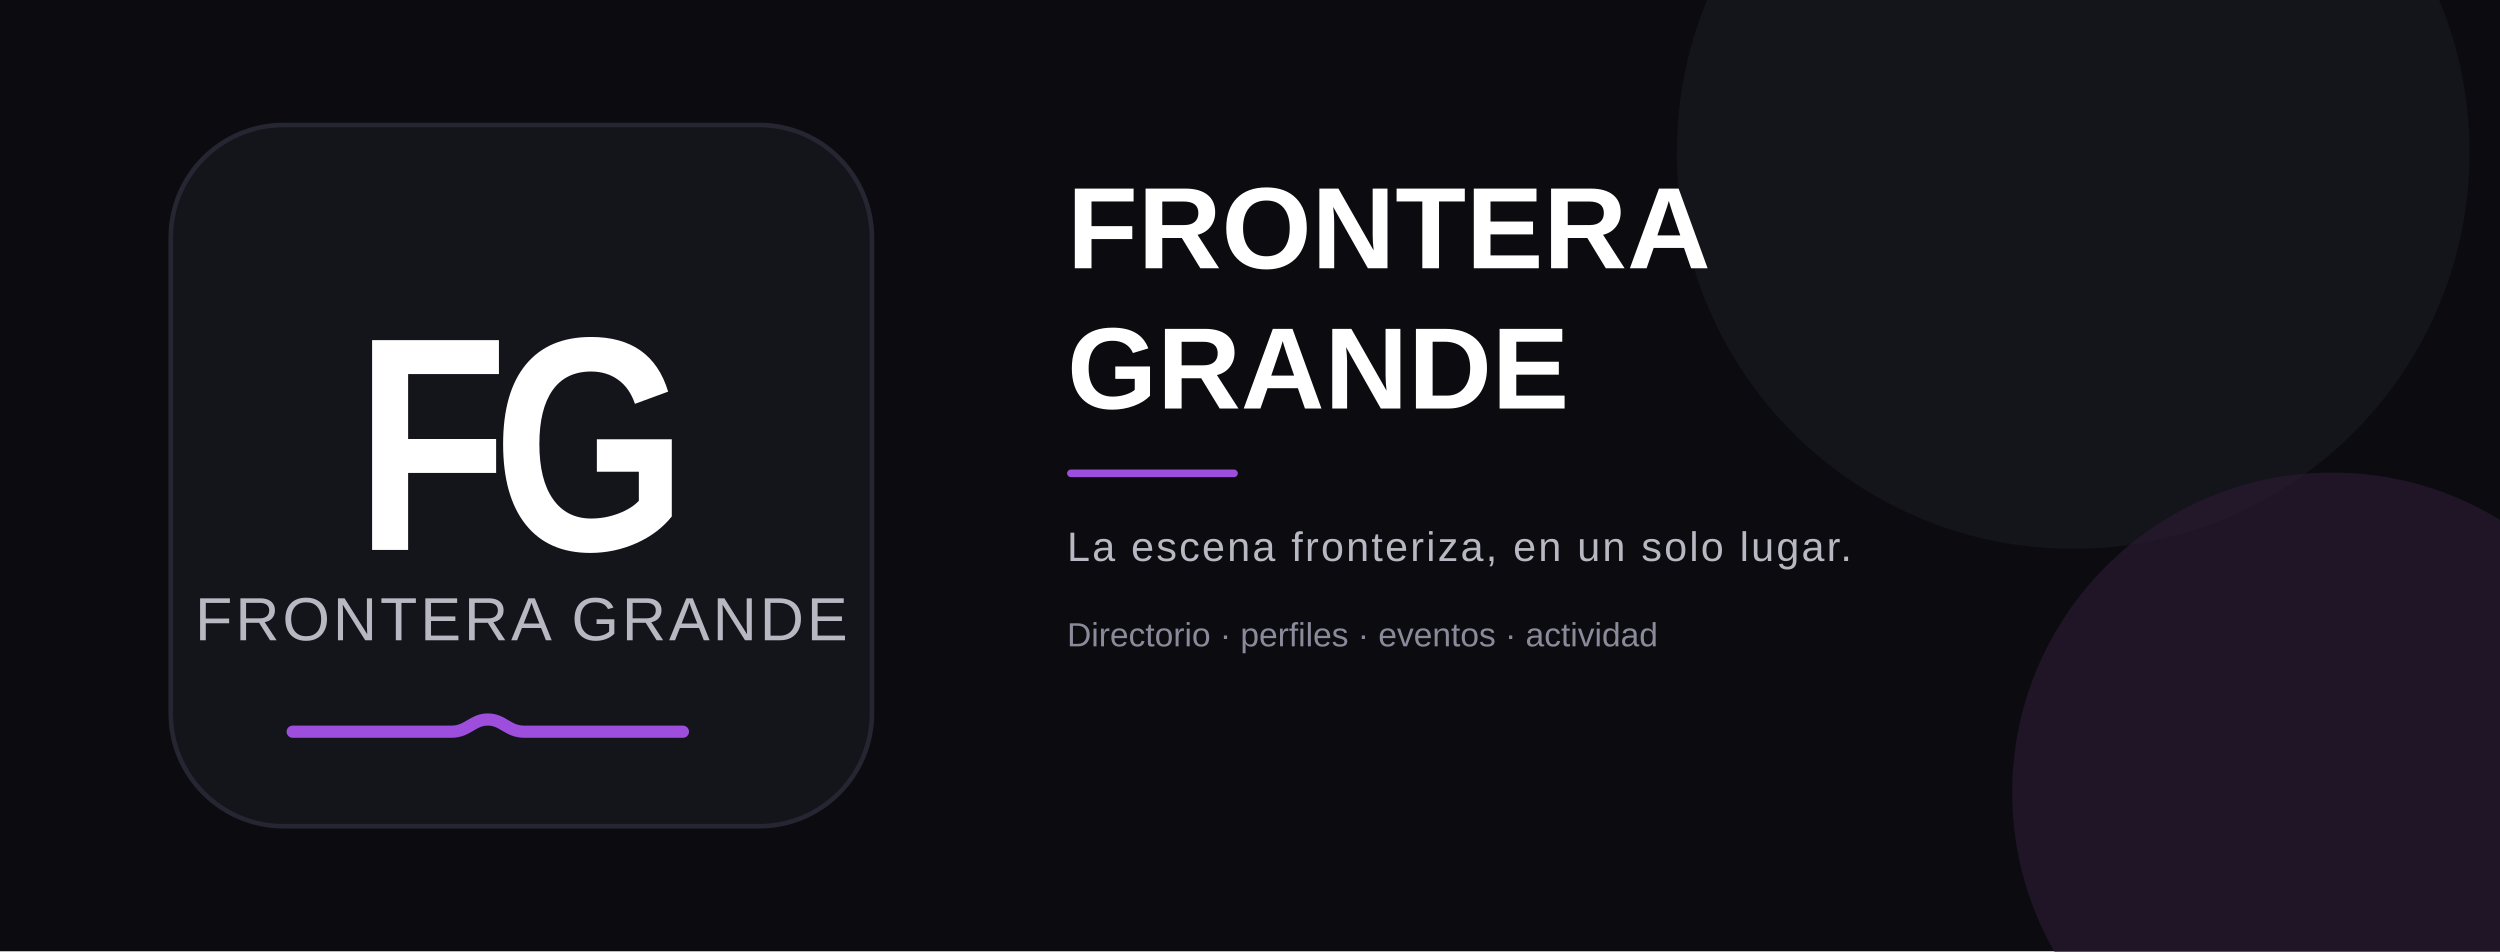
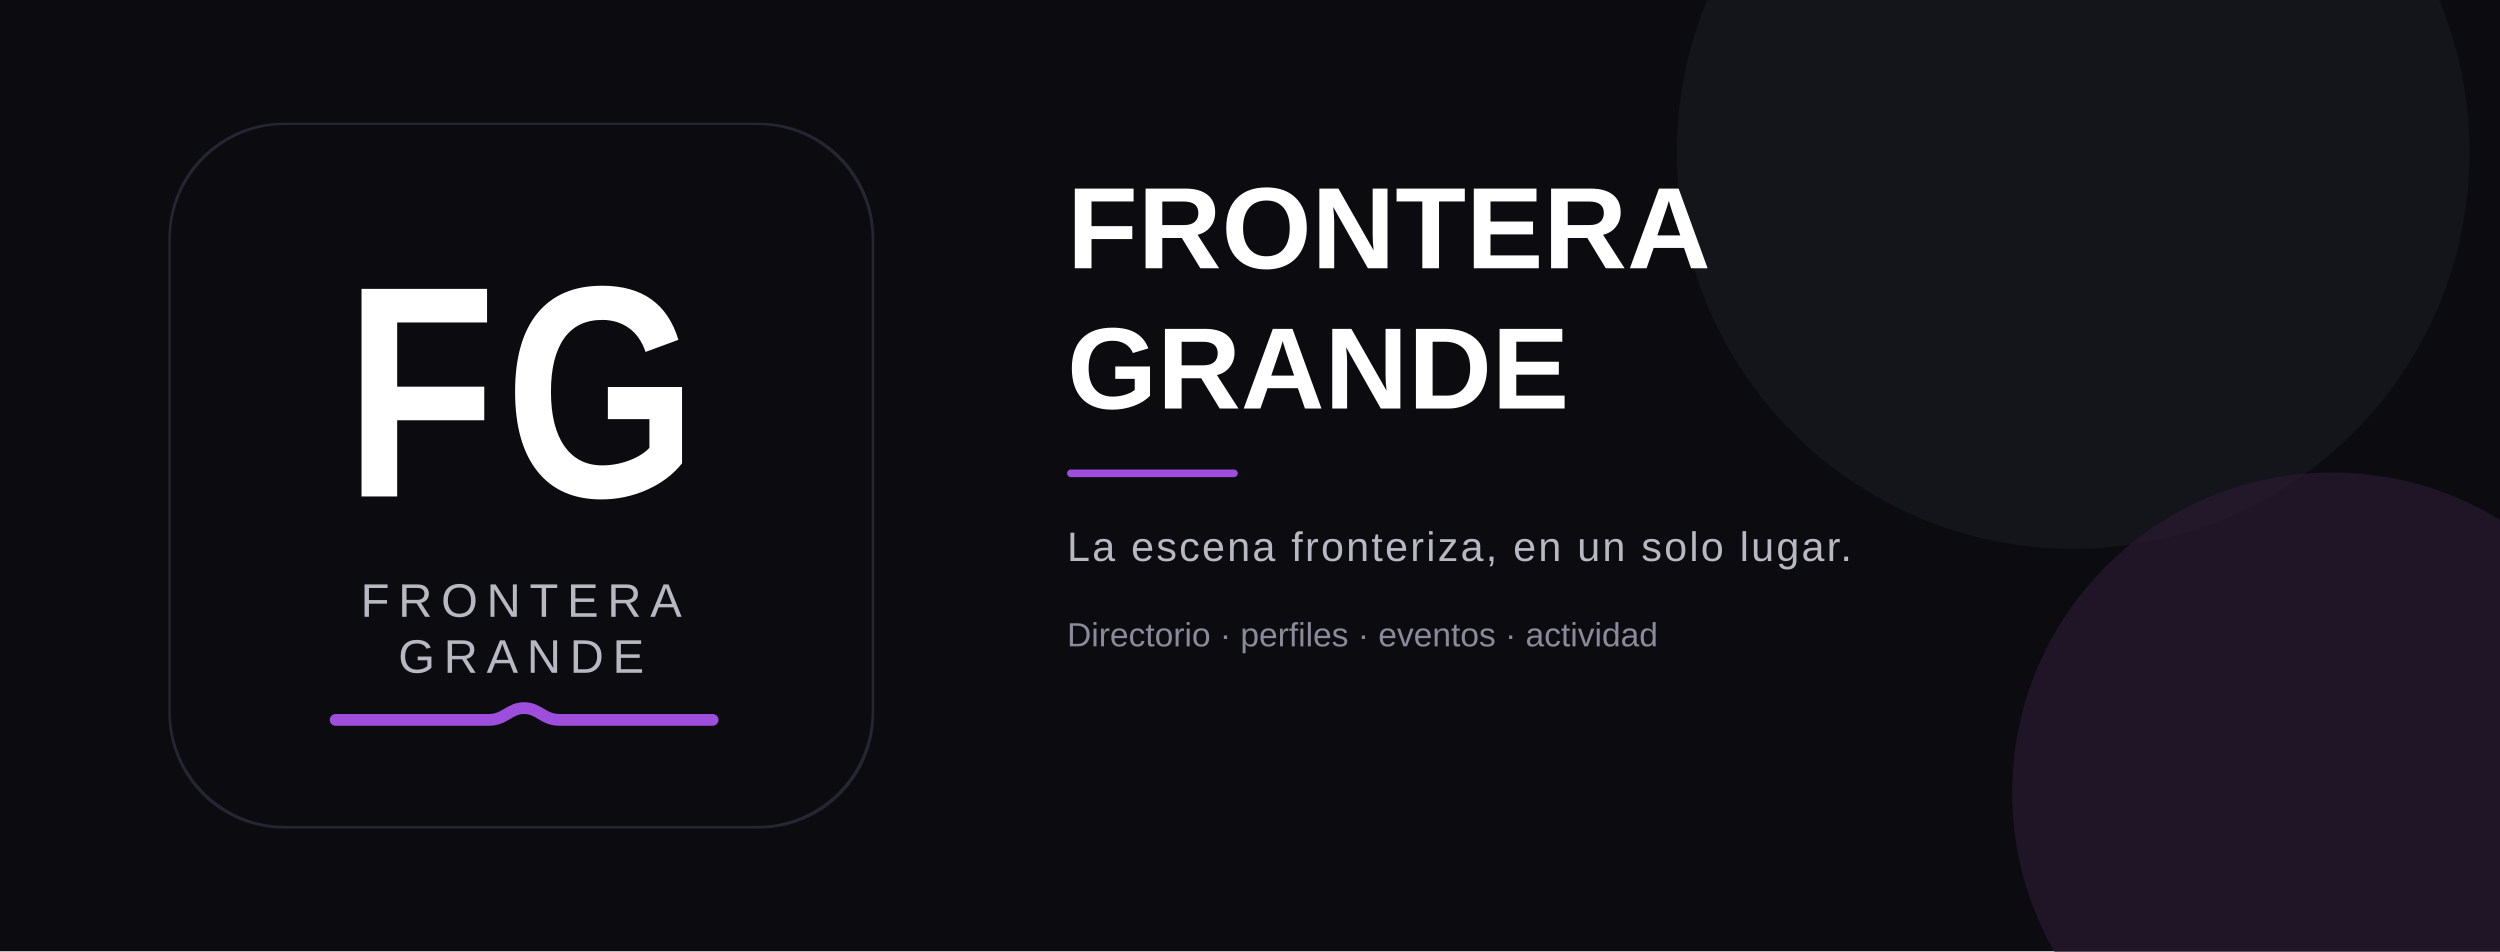
<svg xmlns="http://www.w3.org/2000/svg" viewBox="0 0 1640 624" role="img" aria-labelledby="titulo descripcion">
  <rect width="1640" height="624" fill="#0b0b10" />
  <circle cx="1360" cy="100" r="260" fill="#14141b" />
  <circle cx="1530" cy="520" r="210" fill="#2a1a33" opacity="0.65" />
  <rect x="112" y="82" width="460" height="460" rx="74" fill="#14141b" stroke="#262633" stroke-width="3" />
-   <text x="342" y="358" fill="#fff" text-anchor="middle" font-family="'Archivo Black', 'Arial Black', Arial, sans-serif" font-size="164" font-weight="900" letter-spacing="-10" transform="translate(0 -76) scale(1 1.22)">FG</text>
-   <text x="342" y="420" fill="#b8b8c2" text-anchor="middle" font-family="Arial, Helvetica, sans-serif" font-size="40" font-weight="300" letter-spacing="2">FRONTERA GRANDE</text>
-   <path d="M192 480h104c11 0 14-8 24-8s13 8 24 8h104" fill="none" stroke="#9d4edd" stroke-linecap="round" stroke-width="8" />
+   <g transform="translate(94.6 64.6) scale(0.966)">
+     <rect x="18" y="18" width="476" height="476" rx="78" fill="#0b0b10" />
+     <text x="256" y="274" fill="#fff" text-anchor="middle" font-family="'Archivo Black', 'Arial Black', Arial, sans-serif" font-size="168" font-weight="900" letter-spacing="6" transform="translate(0 -64) scale(1 1.22)">FG</text>
+     <text x="256" y="352" fill="#b8b8c2" text-anchor="middle" font-family="Arial, Helvetica, sans-serif" font-size="32" font-weight="300" letter-spacing="6">FRONTERA</text>
+     <text x="256" y="390" fill="#b8b8c2" text-anchor="middle" font-family="Arial, Helvetica, sans-serif" font-size="32" font-weight="300" letter-spacing="6">GRANDE</text>
+     <path d="M130 422h104c11 0 14-8 24-8s13 8 24 8h104" fill="none" stroke="#9d4edd" stroke-linecap="round" stroke-width="8" />
+   </g>
  <g transform="translate(700 176)">
    <text fill="#fff" font-family="'Archivo Black', 'Arial Black', Arial, sans-serif" font-size="76" font-weight="900">FRONTERA</text>
    <text y="92" fill="#fff" font-family="'Archivo Black', 'Arial Black', Arial, sans-serif" font-size="76" font-weight="900">GRANDE</text>
    <rect y="132" width="112" height="5" rx="2.5" fill="#9d4edd" />
    <text y="192" fill="#b8b8c2" font-family="Arial, Helvetica, sans-serif" font-size="27" font-weight="300" letter-spacing="1.5">La escena fronteriza, en un solo lugar.</text>
    <text y="248" fill="#8a8a9a" font-family="Arial, Helvetica, sans-serif" font-size="22" font-weight="300">Directorio · perfiles · eventos · actividad</text>
  </g>
</svg>
